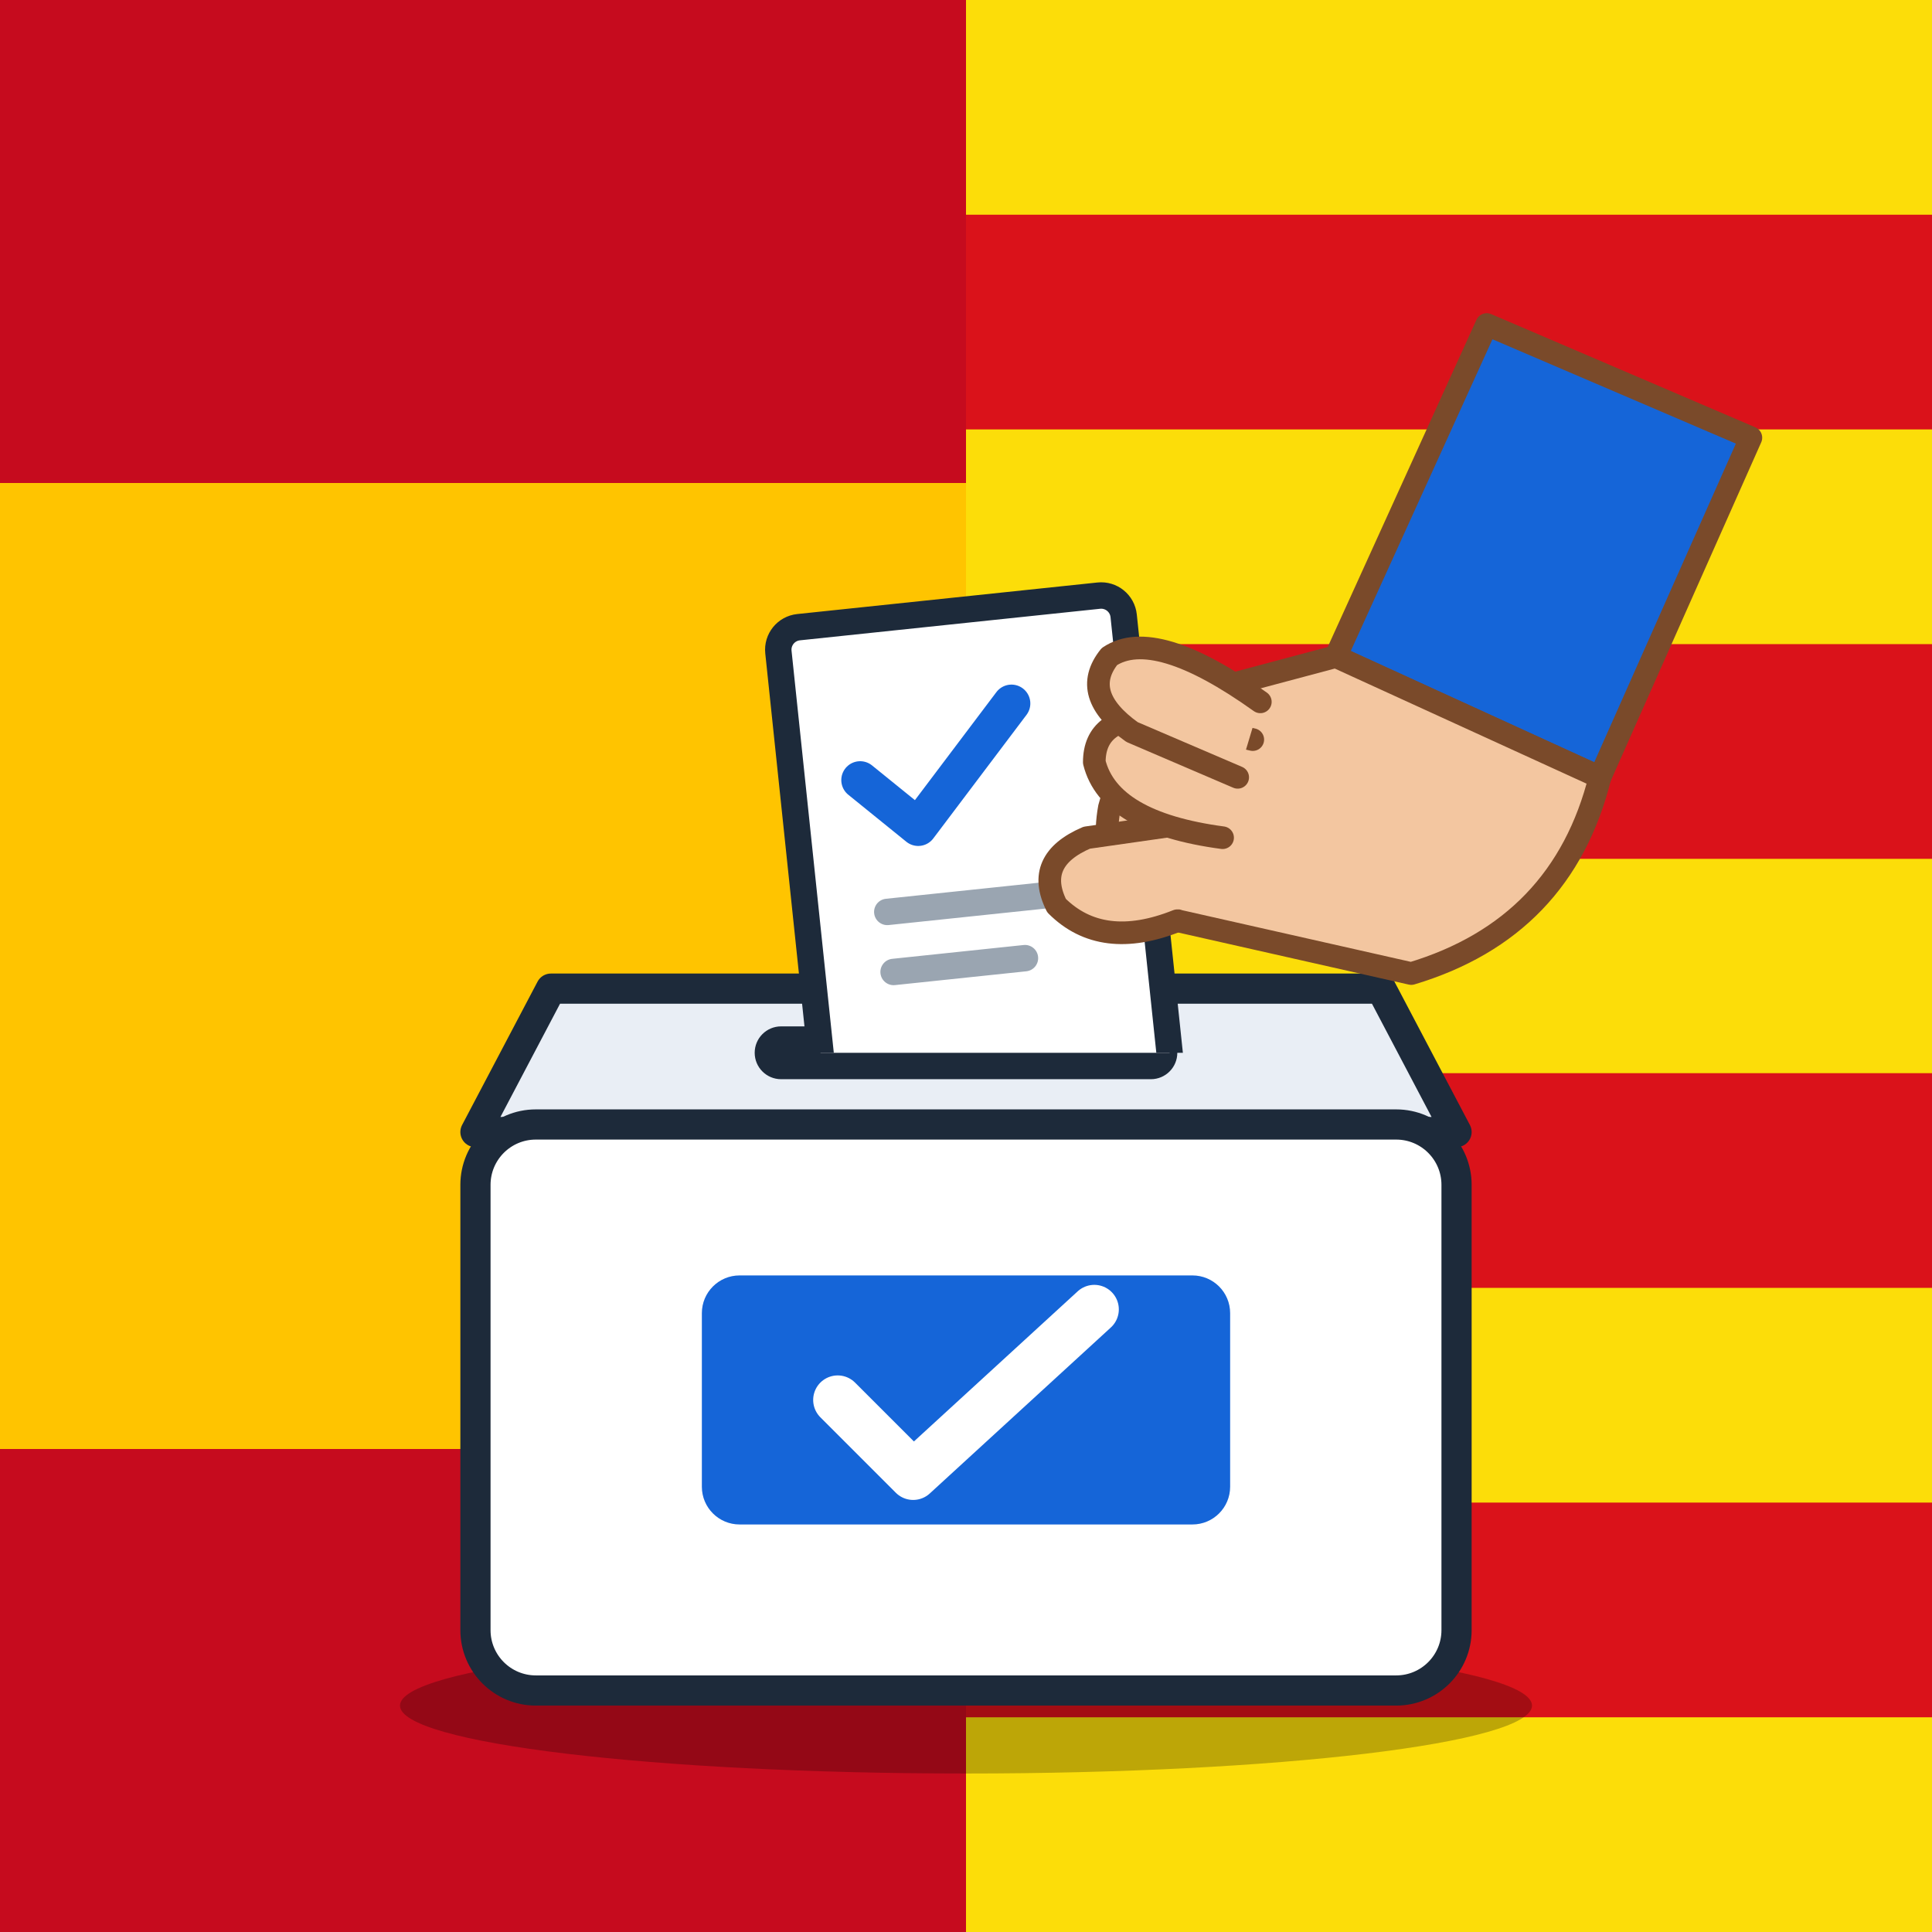
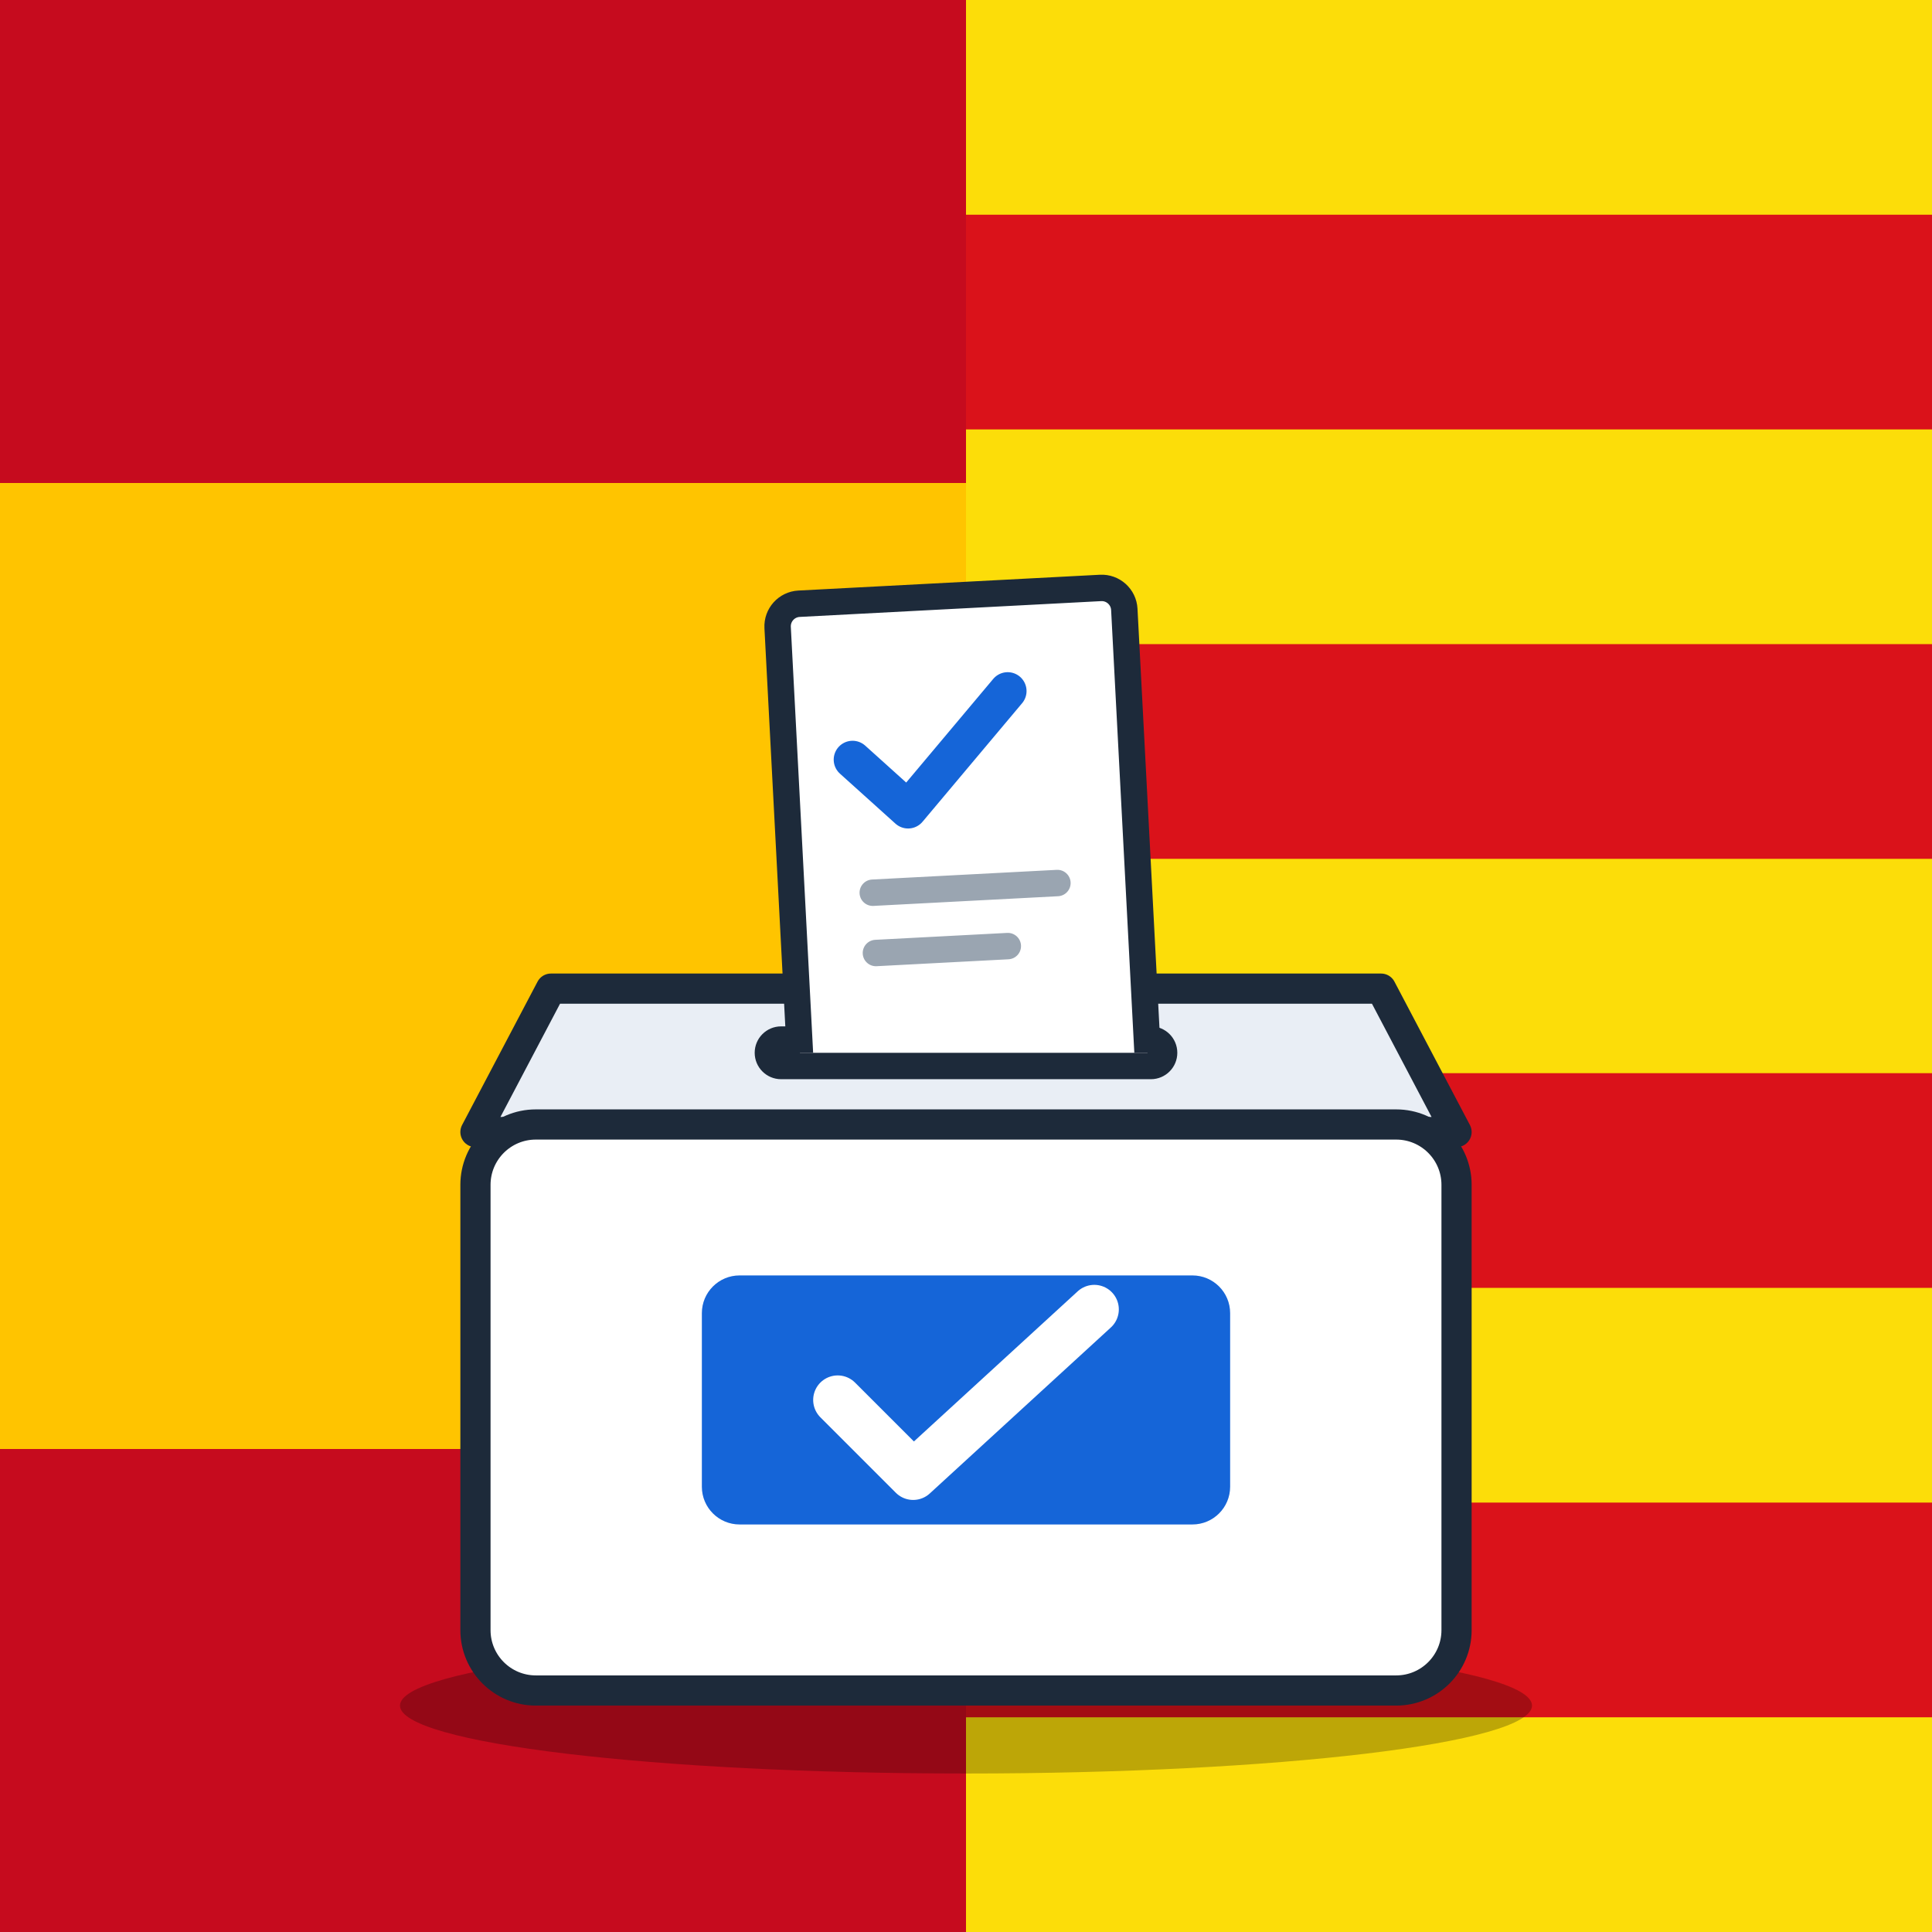
<svg xmlns="http://www.w3.org/2000/svg" viewBox="0 0 512 512">
  <defs>
    <clipPath id="izq">
      <rect x="0" y="0" width="256" height="512" />
    </clipPath>
    <clipPath id="der">
      <rect x="256" y="0" width="256" height="512" />
    </clipPath>
    <clipPath id="ranura">
      <rect x="0" y="0" width="512" height="279" />
    </clipPath>
  </defs>
  <g clip-path="url(#izq)">
    <rect width="512" height="512" fill="#c60b1e" />
    <rect y="128" width="512" height="256" fill="#ffc400" />
  </g>
  <g clip-path="url(#der)">
    <rect width="512" height="512" fill="#fcdd09" />
    <rect y="56.9" width="512" height="56.9" fill="#da121a" />
    <rect y="170.7" width="512" height="56.9" fill="#da121a" />
    <rect y="284.4" width="512" height="56.9" fill="#da121a" />
    <rect y="398.2" width="512" height="56.9" fill="#da121a" />
  </g>
  <ellipse cx="256" cy="452" rx="150" ry="18" fill="#000" opacity=".25" />
  <path d="M146 262 H366 L386 300 H126 Z" fill="#e9eef5" stroke="#1d2a3a" stroke-width="8" stroke-linejoin="round" />
  <rect x="126" y="298" width="260" height="150" rx="16" fill="#ffffff" stroke="#1d2a3a" stroke-width="8" />
  <rect x="200" y="272" width="112" height="14" rx="7" fill="#1d2a3a" />
  <rect x="186" y="338" width="140" height="66" rx="10" fill="#1565d8" />
  <path d="M222 371 l20 20 l48 -44" fill="none" stroke="#ffffff" stroke-width="13" stroke-linecap="round" stroke-linejoin="round" />
  <g clip-path="url(#ranura)">
-     <g transform="translate(0 44) rotate(-6 256 200)">
+     <g transform="translate(-4 40) rotate(-3 256 200)">
      <rect x="214" y="118" width="92" height="132" rx="6" fill="#ffffff" stroke="#1d2a3a" stroke-width="7" />
      <path d="M232 160 l14 14 l28 -30" fill="none" stroke="#1565d8" stroke-width="10" stroke-linecap="round" stroke-linejoin="round" />
      <rect x="232" y="192" width="56" height="7" rx="3.5" fill="#9aa5b1" />
      <rect x="232" y="208" width="42" height="7" rx="3.5" fill="#9aa5b1" />
    </g>
  </g>
-   <g transform="translate(-6 46)" stroke="#7a4a2a" stroke-width="6" stroke-linejoin="round" stroke-linecap="round">
-     <path d="M400 40 L470 70 L430 160 L360 128 Z" fill="#1565d8" />
-     <path d="M360 128 L430 160 Q420 200 380 212 L318 198 Q296 190 300 168 Q306 146 330 136 Z" fill="#f3c6a0" />
-     <path d="M318 198 Q298 206 286 194 Q280 182 294 176 L322 172" fill="#f3c6a0" />
-     <path d="M330 176 Q300 172 296 156 Q296 144 312 144 L338 150" fill="#f3c6a0" />
-     <path d="M340 140 Q312 120 300 128 Q292 138 306 148 L334 160" fill="#f3c6a0" />
-   </g>
</svg>
